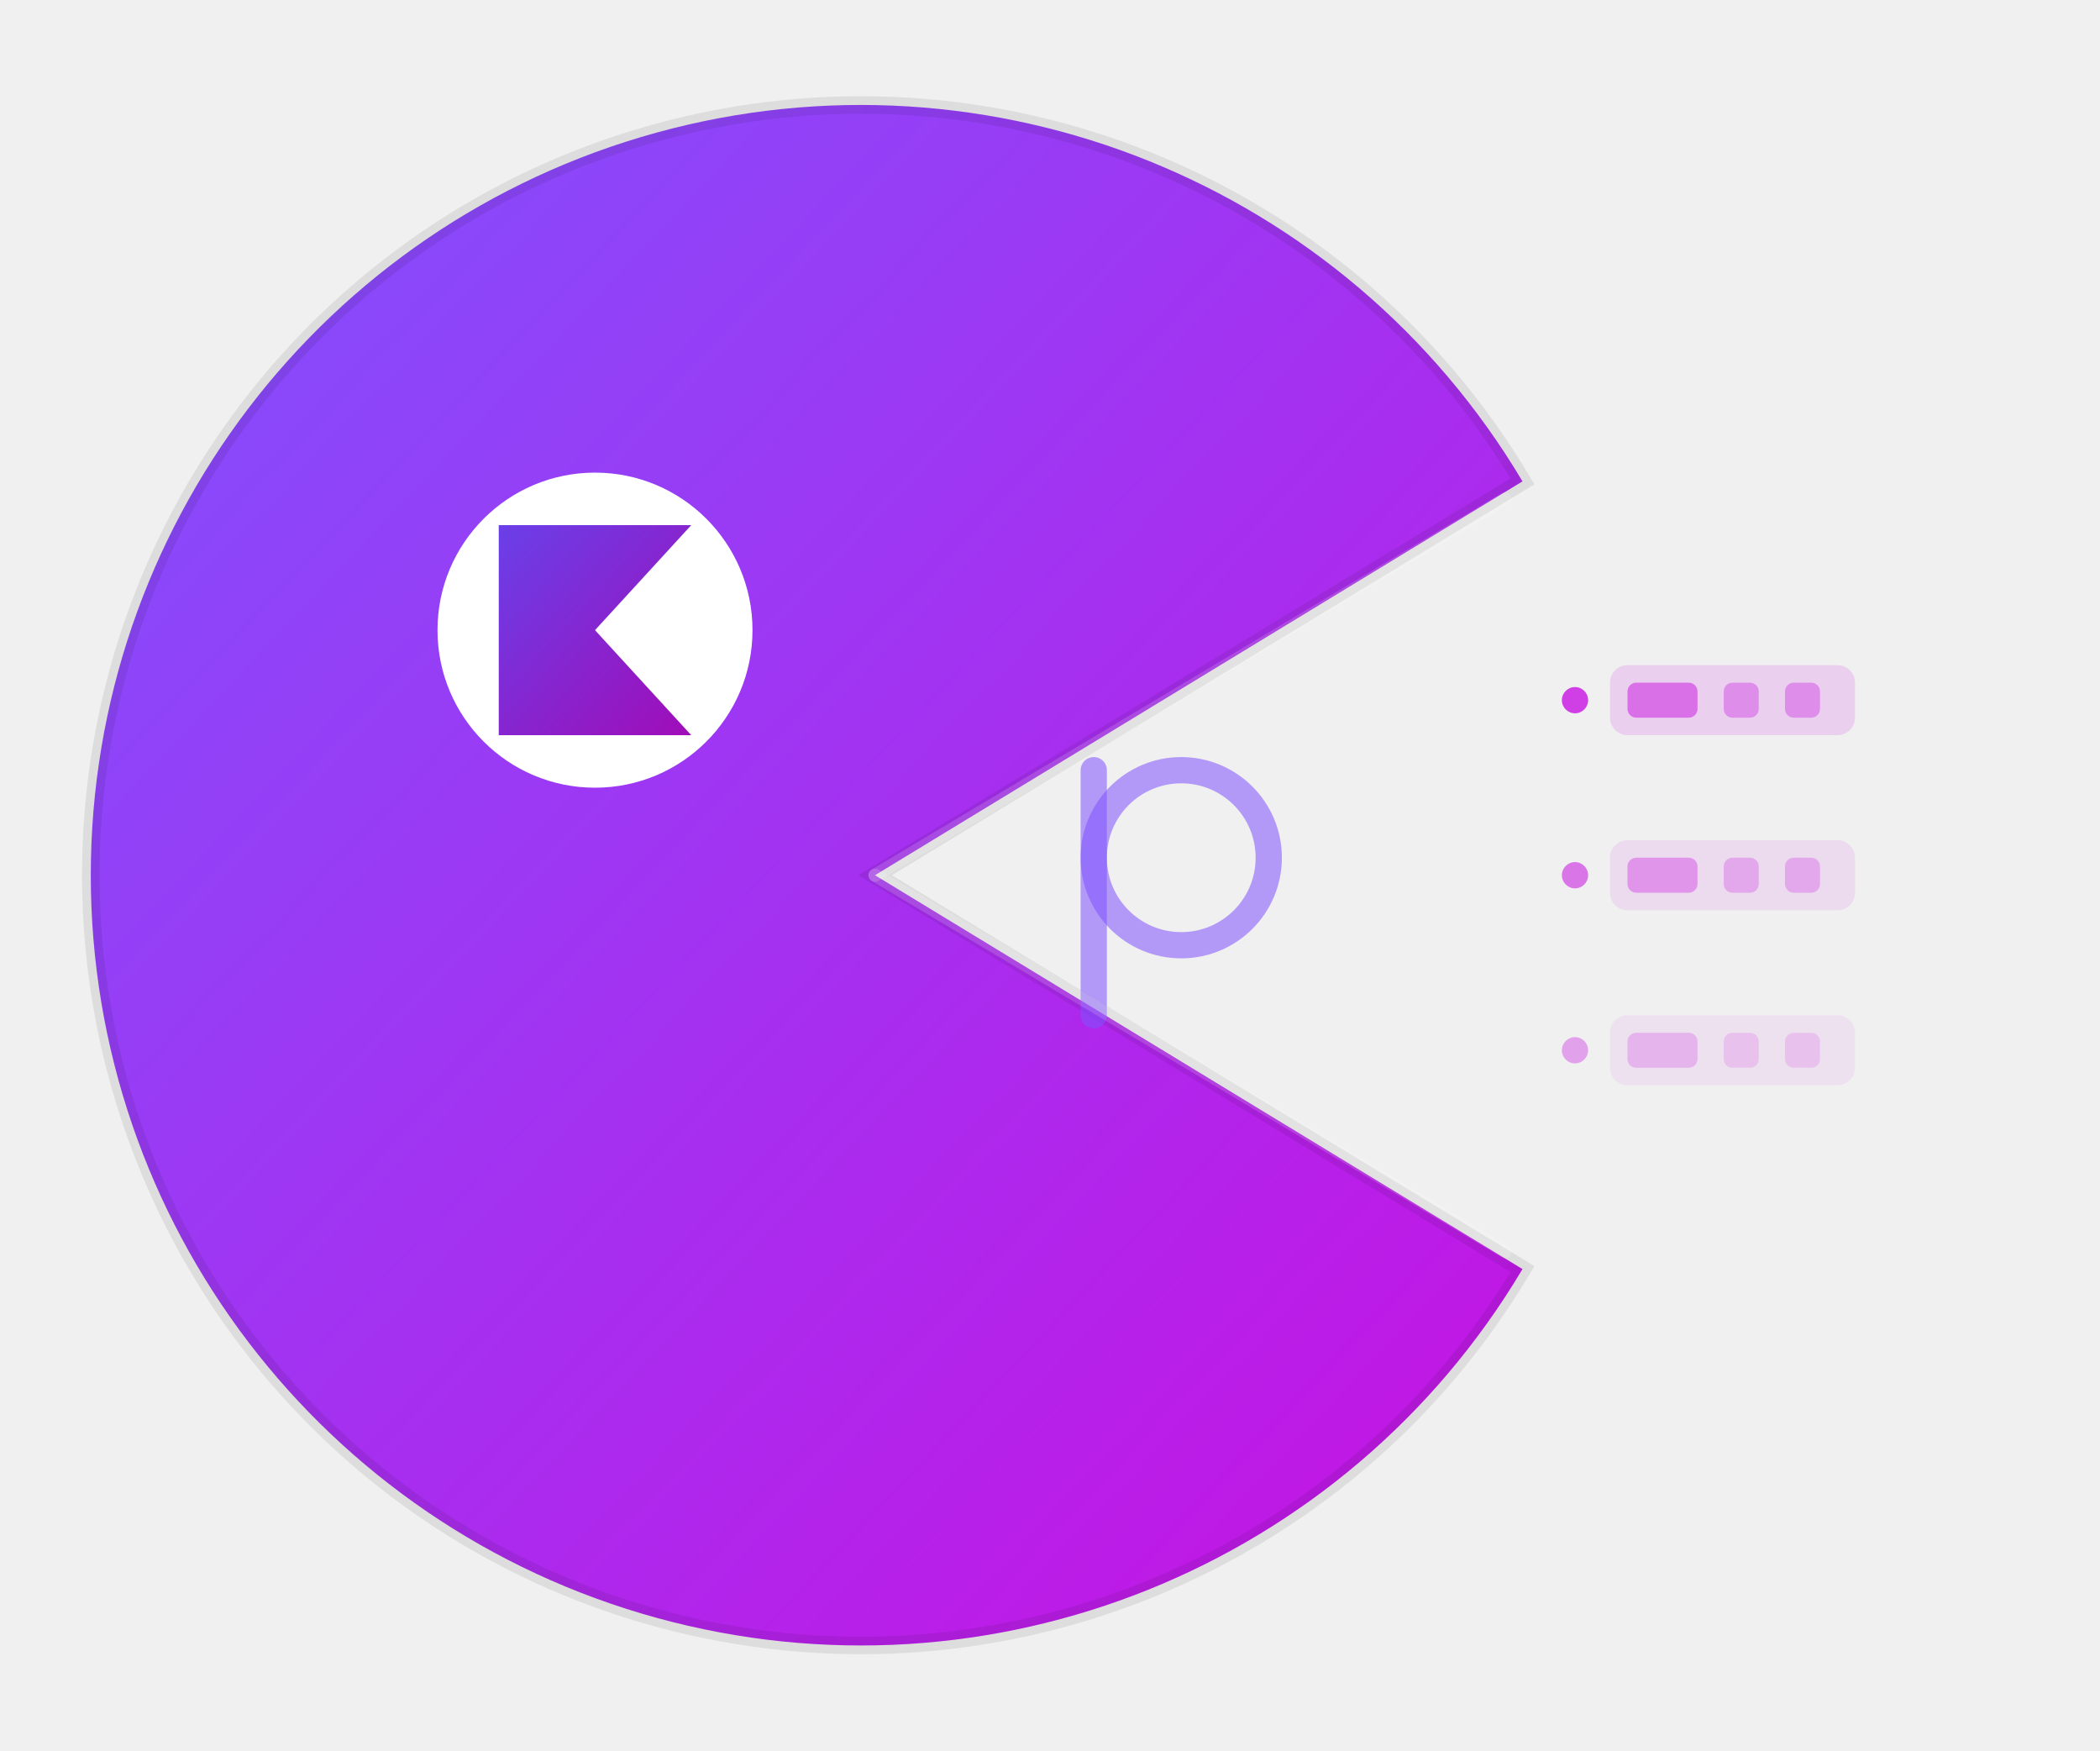
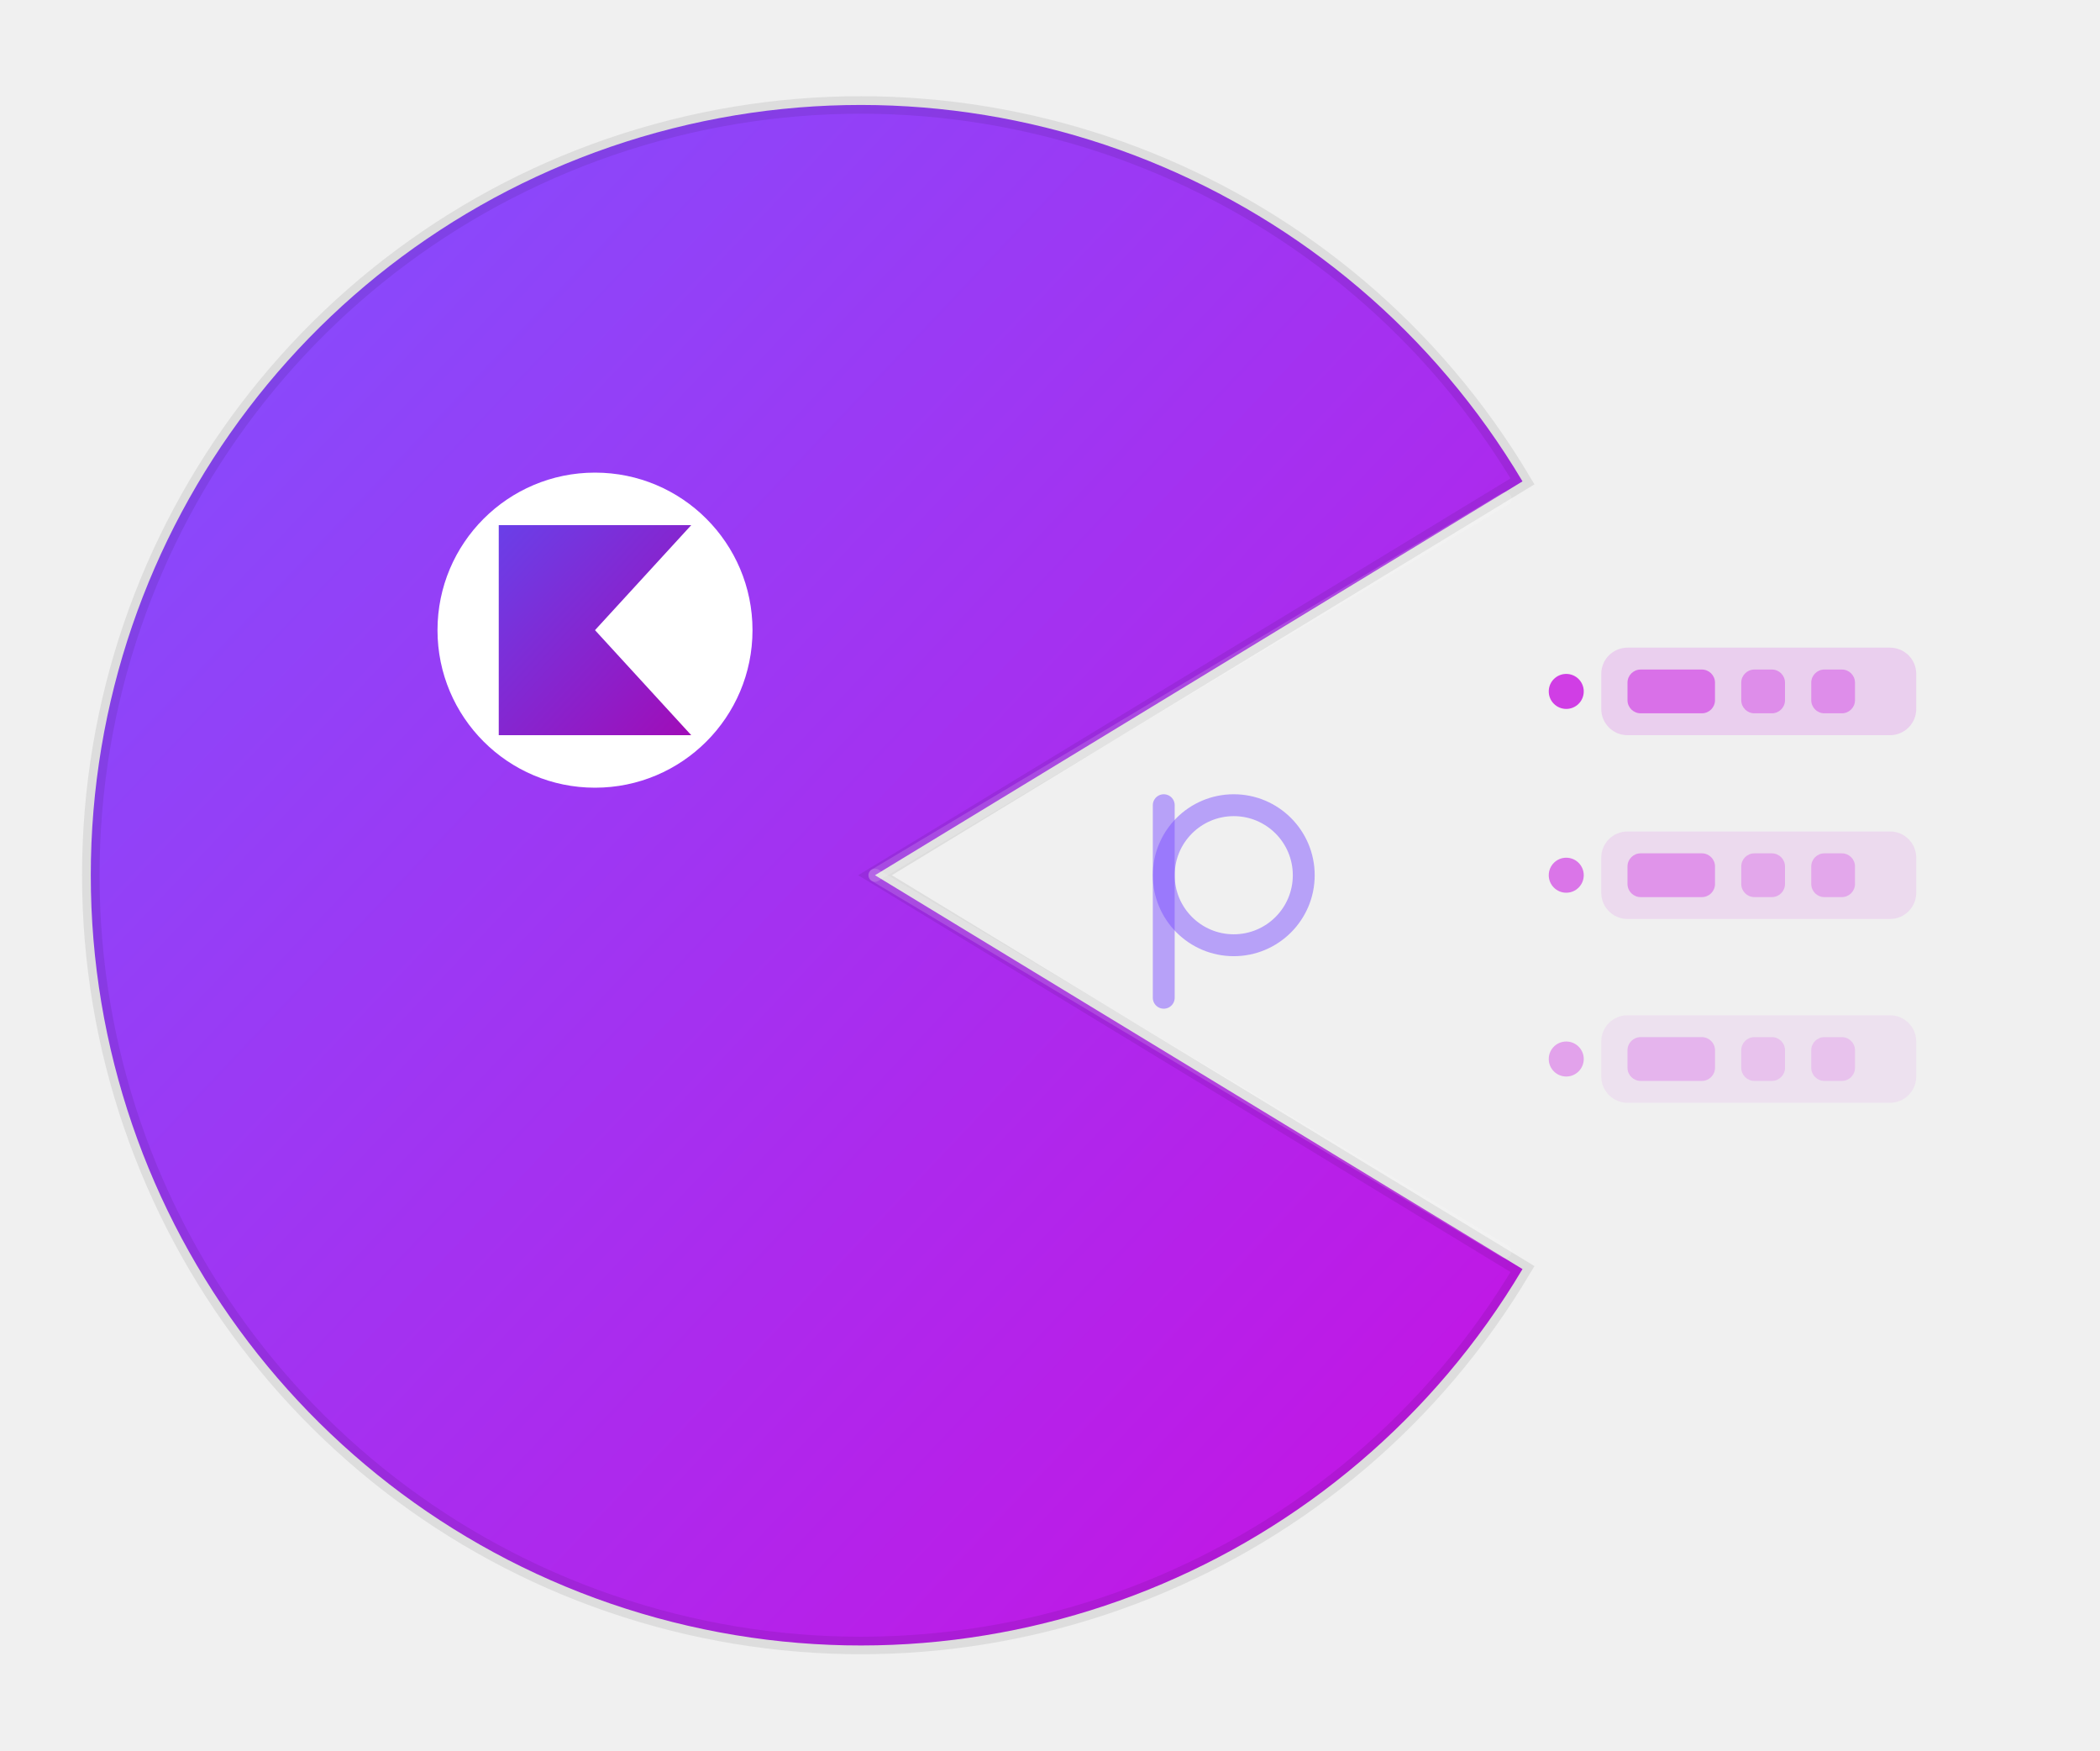
<svg xmlns="http://www.w3.org/2000/svg" viewBox="0 0 240 200" width="240" height="200">
  <defs>
    <linearGradient id="grad" x1="0%" y1="0%" x2="100%" y2="100%">
      <stop offset="0%" stop-color="#7F52FF" />
      <stop offset="100%" stop-color="#C811E2" />
    </linearGradient>
    <linearGradient id="grad-dark" x1="0%" y1="0%" x2="100%" y2="100%">
      <stop offset="0%" stop-color="#6A3FE8" />
      <stop offset="100%" stop-color="#A00DB8" />
    </linearGradient>
  </defs>
  <path d="M100,100 L174,55 A88,88 0 1,0 174,145 Z" fill="url(#grad)" />
  <path d="M100,100 L174,55 A88,88 0 1,0 174,145 Z" fill="none" stroke="rgba(0,0,0,0.08)" stroke-width="2" />
  <circle cx="68" cy="72" r="18" fill="white" />
  <path d="M57,60 L79,60 L68,72 L79,84 L57,84 Z" fill="url(#grad-dark)" />
-   <circle cx="135" cy="98" r="10" fill="none" stroke="rgba(127,82,255,0.55)" stroke-width="3" />
-   <line x1="125" y1="88" x2="125" y2="116" stroke="rgba(127,82,255,0.55)" stroke-width="3" stroke-linecap="round" />
+   <circle cx="141" cy="100" r="8" fill="none" stroke="rgba(127,82,255,0.5)" stroke-width="2.5" />
+   <line x1="133" y1="92" x2="133" y2="114" stroke="rgba(127,82,255,0.5)" stroke-width="2.5" stroke-linecap="round" />
  <line x1="100" y1="100" x2="172" y2="57" stroke="rgba(255,255,255,0.15)" stroke-width="1.5" stroke-linecap="round" />
  <line x1="100" y1="100" x2="172" y2="143" stroke="rgba(255,255,255,0.15)" stroke-width="1.5" stroke-linecap="round" />
-   <circle cx="180" cy="80" r="1.5" fill="#C811E2" opacity="0.8" />
-   <rect x="184" y="76" width="28" height="8" rx="2" fill="#C811E2" opacity="0.15" />
-   <rect x="186" y="78" width="8" height="4" rx="1" fill="#C811E2" opacity="0.5" />
-   <rect x="197" y="78" width="4" height="4" rx="1" fill="#C811E2" opacity="0.35" />
-   <rect x="204" y="78" width="4" height="4" rx="1" fill="#C811E2" opacity="0.35" />
-   <circle cx="180" cy="100" r="1.5" fill="#C811E2" opacity="0.55" />
-   <rect x="184" y="96" width="28" height="8" rx="2" fill="#C811E2" opacity="0.1" />
-   <rect x="186" y="98" width="8" height="4" rx="1" fill="#C811E2" opacity="0.35" />
-   <rect x="197" y="98" width="4" height="4" rx="1" fill="#C811E2" opacity="0.25" />
-   <rect x="204" y="98" width="4" height="4" rx="1" fill="#C811E2" opacity="0.25" />
-   <circle cx="180" cy="120" r="1.5" fill="#C811E2" opacity="0.35" />
-   <rect x="184" y="116" width="28" height="8" rx="2" fill="#C811E2" opacity="0.07" />
-   <rect x="186" y="118" width="8" height="4" rx="1" fill="#C811E2" opacity="0.22" />
-   <rect x="197" y="118" width="4" height="4" rx="1" fill="#C811E2" opacity="0.15" />
-   <rect x="204" y="118" width="4" height="4" rx="1" fill="#C811E2" opacity="0.15" />
+   <circle cx="179" cy="79" r="2" fill="#C811E2" opacity="0.8" />
+   <rect x="183" y="74" width="36" height="10" rx="3" fill="#C811E2" opacity="0.15" />
+   <rect x="186" y="76.5" width="10" height="5" rx="1.5" fill="#C811E2" opacity="0.5" />
+   <rect x="199" y="76.5" width="5" height="5" rx="1.5" fill="#C811E2" opacity="0.35" />
+   <rect x="207" y="76.5" width="5" height="5" rx="1.5" fill="#C811E2" opacity="0.35" />
+   <circle cx="179" cy="100" r="2" fill="#C811E2" opacity="0.55" />
+   <rect x="183" y="95" width="36" height="10" rx="3" fill="#C811E2" opacity="0.1" />
+   <rect x="186" y="97.5" width="10" height="5" rx="1.5" fill="#C811E2" opacity="0.35" />
+   <rect x="199" y="97.5" width="5" height="5" rx="1.5" fill="#C811E2" opacity="0.25" />
+   <rect x="207" y="97.5" width="5" height="5" rx="1.5" fill="#C811E2" opacity="0.25" />
+   <circle cx="179" cy="121" r="2" fill="#C811E2" opacity="0.35" />
+   <rect x="183" y="116" width="36" height="10" rx="3" fill="#C811E2" opacity="0.07" />
+   <rect x="186" y="118.5" width="10" height="5" rx="1.5" fill="#C811E2" opacity="0.22" />
+   <rect x="199" y="118.5" width="5" height="5" rx="1.5" fill="#C811E2" opacity="0.15" />
+   <rect x="207" y="118.5" width="5" height="5" rx="1.5" fill="#C811E2" opacity="0.15" />
</svg>
